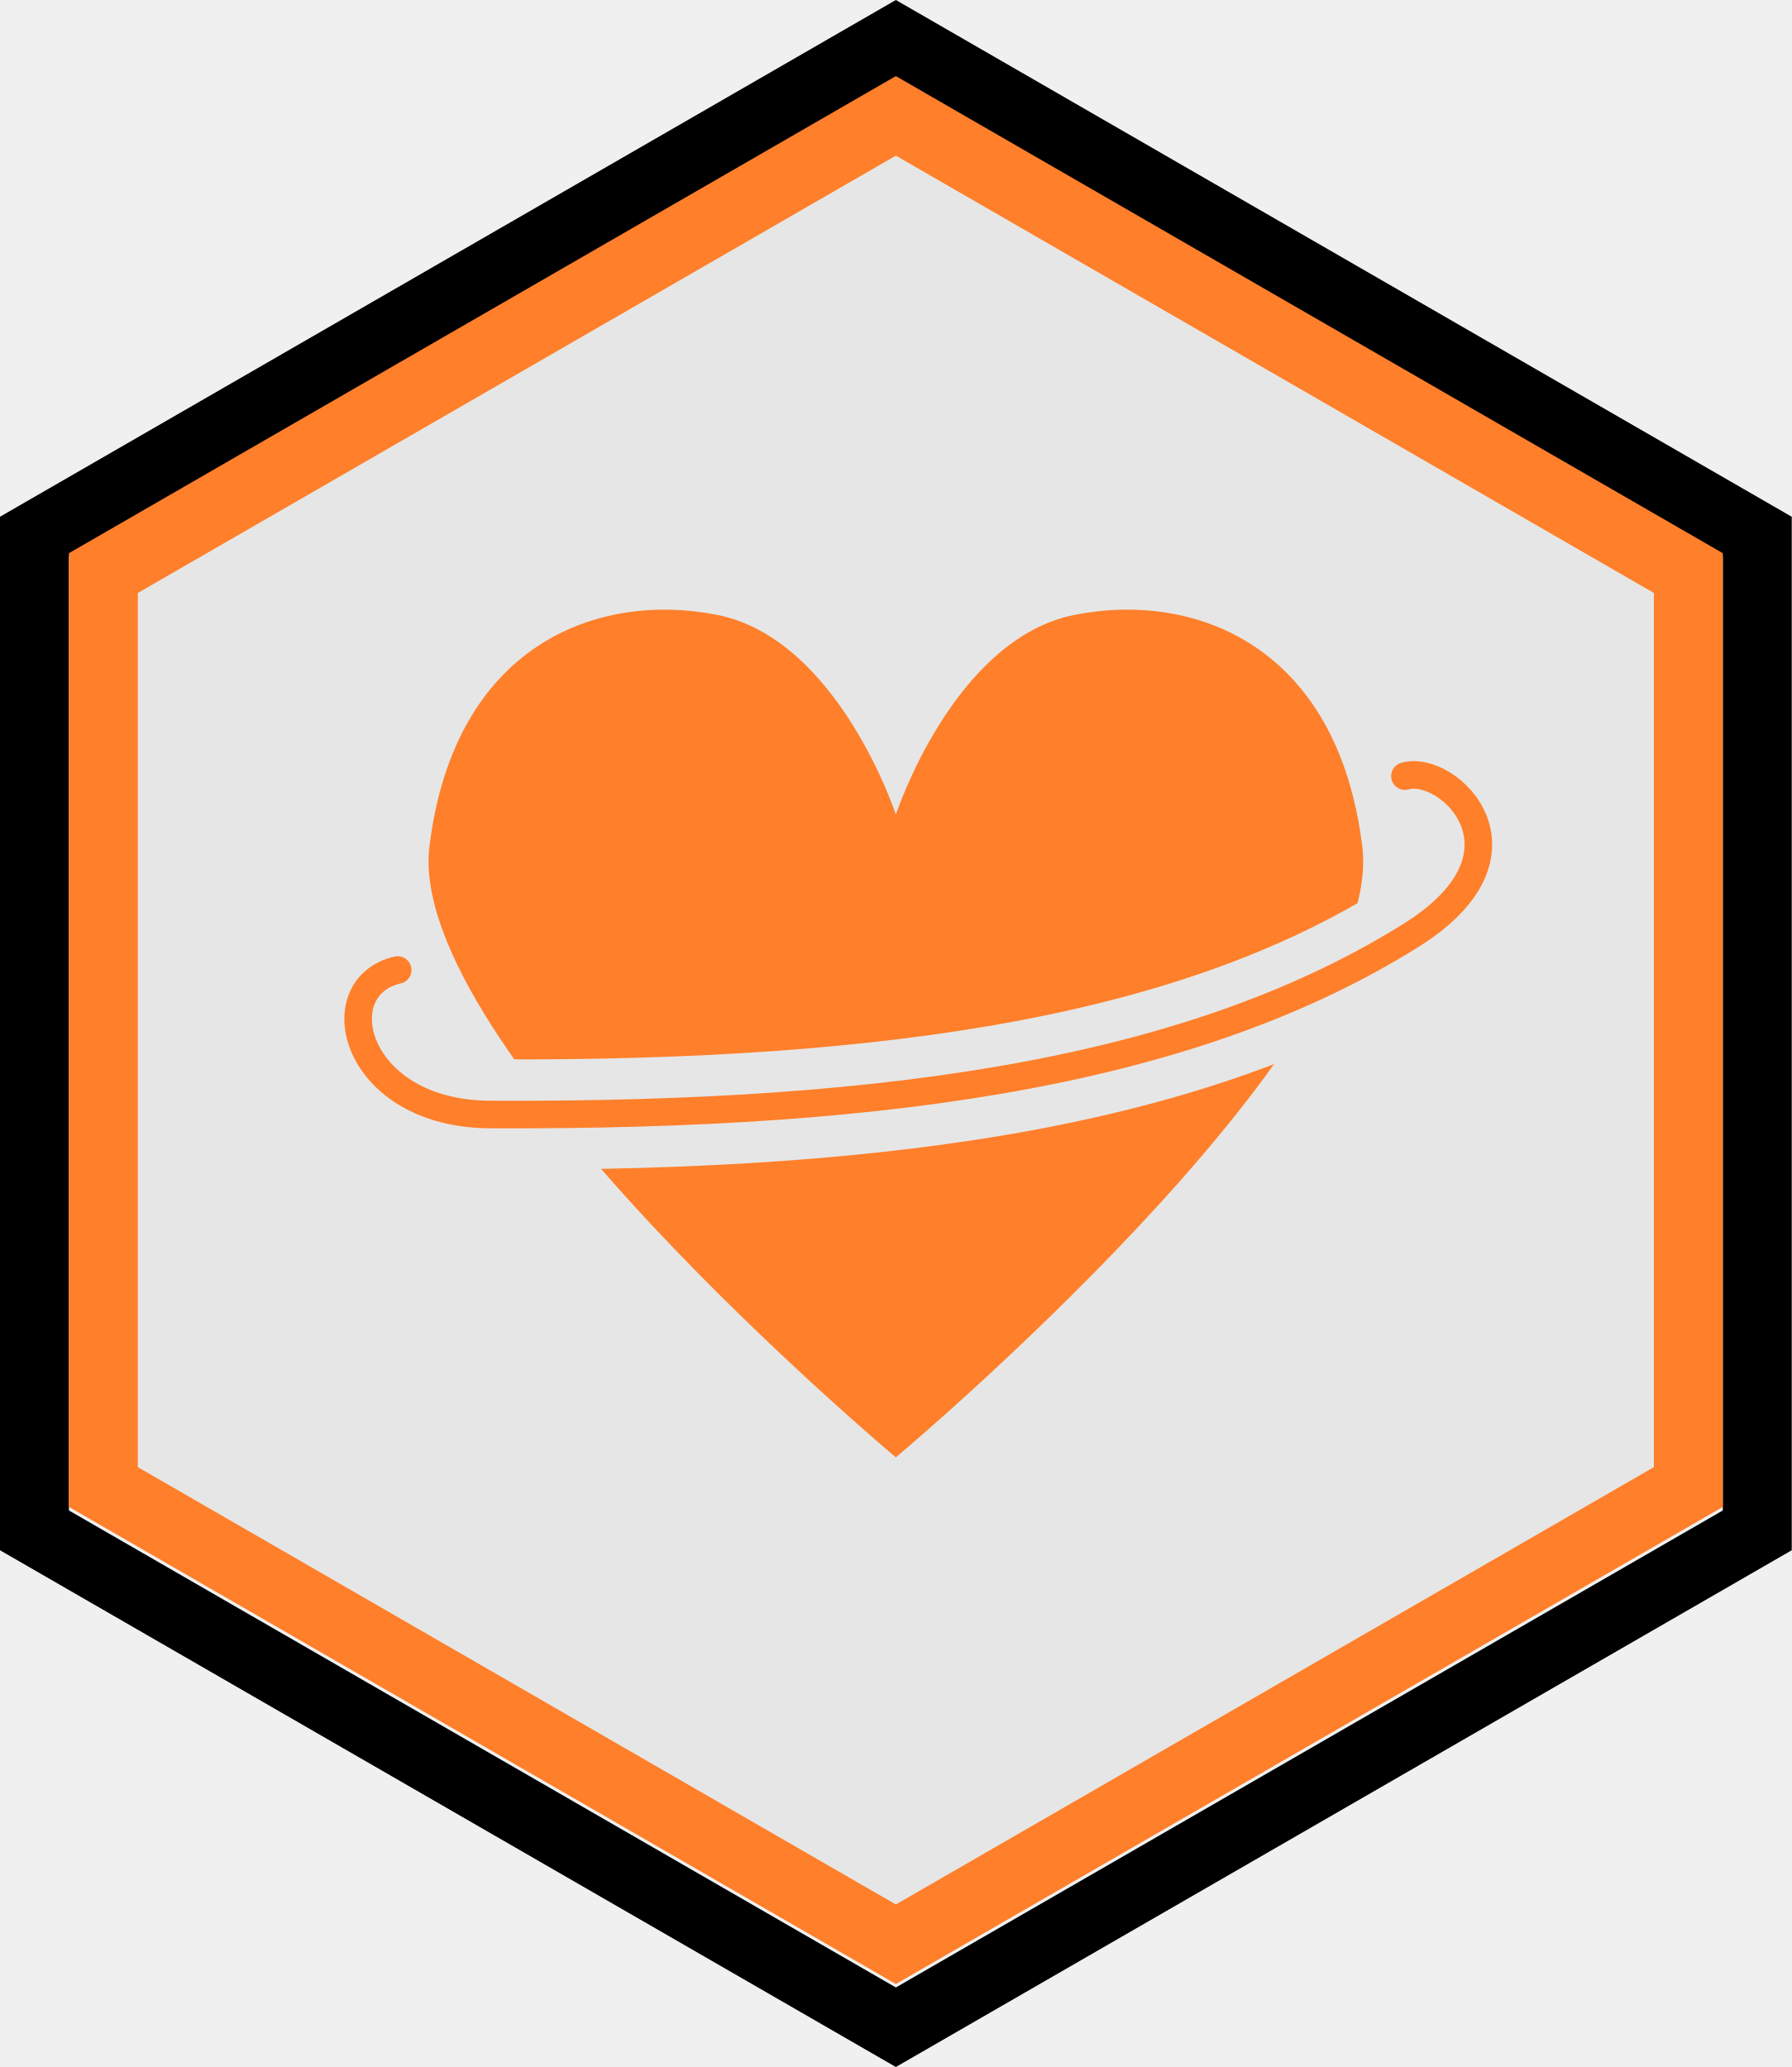
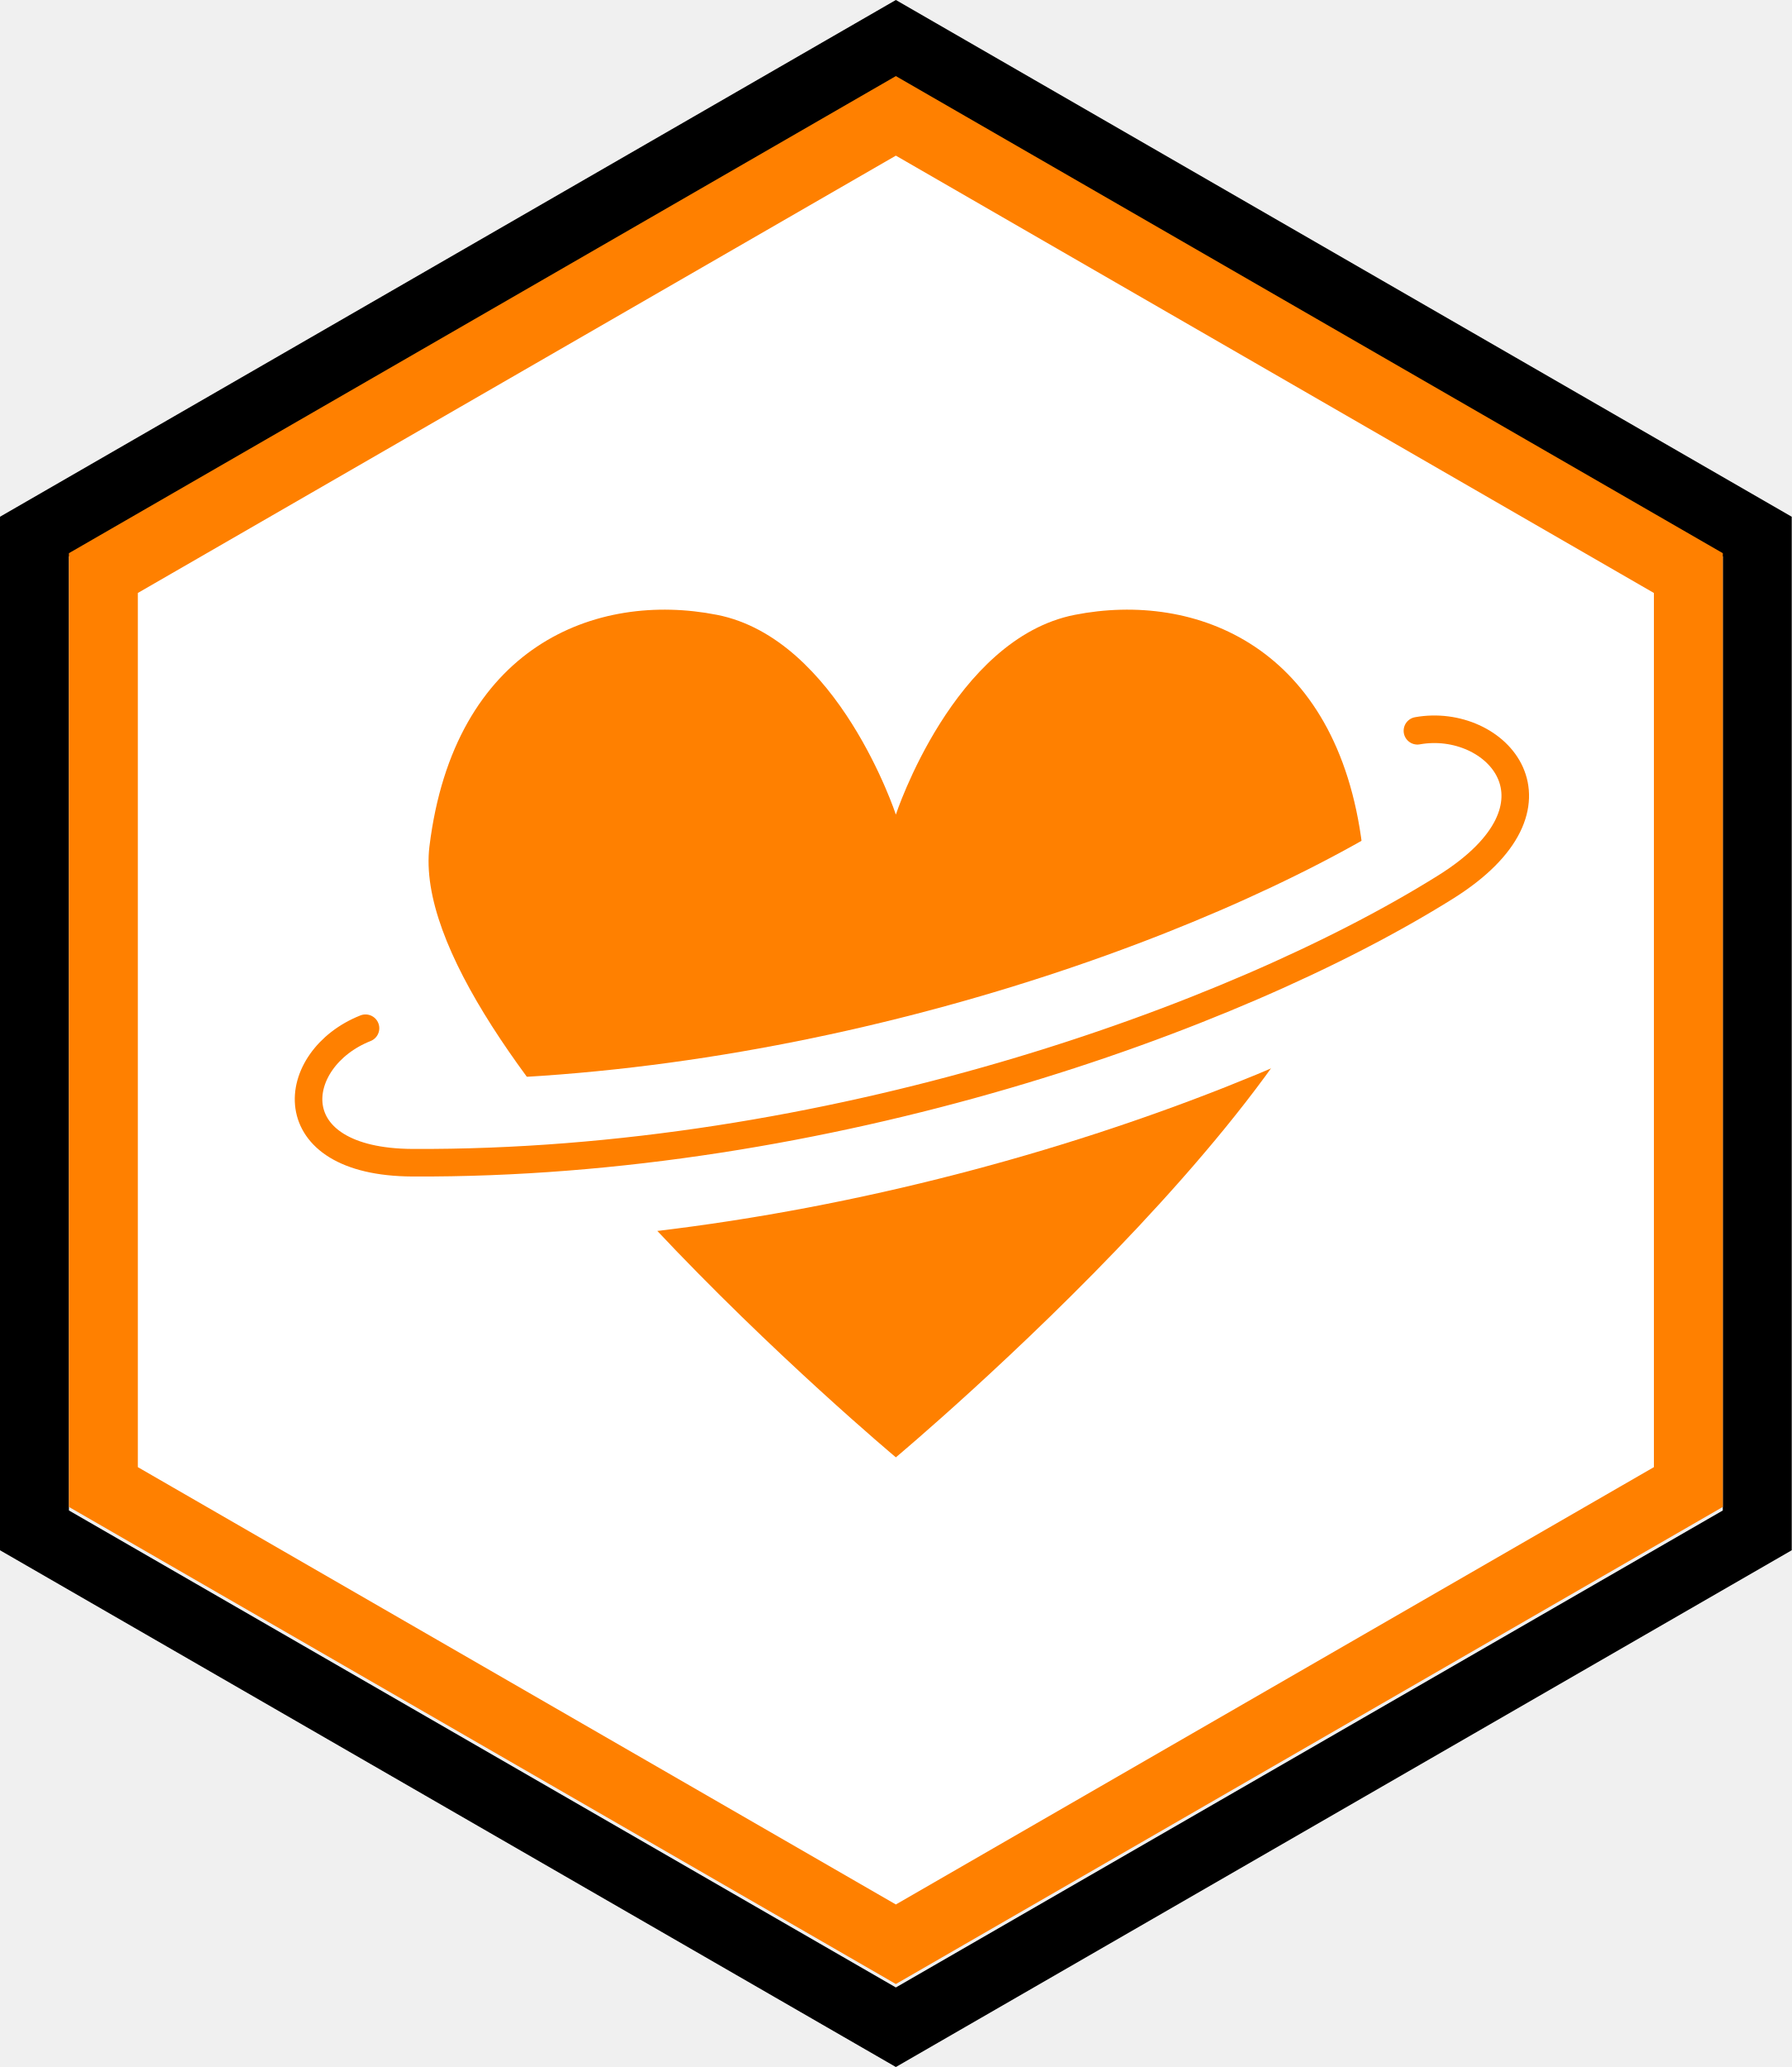
<svg xmlns="http://www.w3.org/2000/svg" xml:space="preserve" width="130" height="150">
  <defs>
    <mask id="a" maskUnits="userSpaceOnUse">
      <path d="M30.095 43.242h69.81v63.516h-69.81Z" style="fill:#fff;fill-opacity:1" />
-       <path d="M35.55 80.878c29.954.147 51.445-3.379 66.832-13.003" style="fill:none;stroke:#000;stroke-width:8;stroke-linecap:square;stroke-linejoin:miter;stroke-dasharray:none" />
+       <path d="M29.926 84.378c29.953.147 59.57-10.379 74.956-20.003" style="fill:none;stroke:#000;stroke-width:12;stroke-linecap:round;stroke-linejoin:round;stroke-dasharray:none" />
    </mask>
  </defs>
  <path fill="none" stroke="#ff3b57" d="M61.8 53.78 31 71.56.2 53.78V18.22L31 .44l30.8 17.78z" style="display:inline;mix-blend-mode:normal;fill:none;fill-opacity:1;stroke:#000;stroke-width:2.465;stroke-dasharray:none;stroke-dashoffset:0;stroke-opacity:1" transform="matrix(2.029196,0,0,2.027961,2.09495,1.993413)" />
-   <path d="M7.5 41.588v66.324l57.5 33.18 57.5-33.18V41.588L65 8.408z" style="display:inline;mix-blend-mode:normal;fill:#e6e6e6;stroke:#ff7f2a;stroke-width:5;stroke-dasharray:none;stroke-opacity:1" />
-   <path d="M28.852 70.391c-5.39 1.232-3.193 10.438 6.699 10.487 29.953.147 51.444-3.379 66.83-13.003 9.555-5.976 2.677-12.471-.444-11.553" style="fill:none;stroke:#ff7f2a;stroke-width:2;stroke-linecap:round;stroke-linejoin:round;stroke-dasharray:none;stroke-opacity:1" />
-   <path d="M31.16 61.412c1.789-14.513 12.064-18.523 20.86-16.794C60.815 46.348 65 59.114 65 59.114s4.185-12.766 12.98-14.496S97.051 46.9 98.84 61.412 65 105.758 65 105.758 29.372 75.925 31.16 61.412" mask="url(#a)" style="fill:#ff7f2a;stroke:none;stroke-linecap:square;stroke-linejoin:round;fill-opacity:1" />
+   <path d="M7.5 41.588v66.324l57.5 33.18 57.5-33.18V41.588L65 8.408z" style="display:inline;mix-blend-mode:normal;fill:#fff;stroke:#ff8000;stroke-width:5;stroke-dasharray:none;stroke-opacity:1" />
+   <path d="M31.16 61.412c1.789-14.513 12.064-18.523 20.86-16.794C60.815 46.348 65 59.114 65 59.114s4.185-12.766 12.98-14.496S97.051 46.9 98.84 61.412 65 105.758 65 105.758 29.372 75.925 31.16 61.412" mask="url(#a)" style="fill:#ff8000;stroke:none;stroke-linecap:square;stroke-linejoin:round;fill-opacity:1" />
+   <path d="M26.52 74.617c-5.568 2.205-6.486 9.712 3.406 9.76 29.953.148 59.57-10.378 74.956-20.002 9.554-5.976 3.664-12.37-2.04-11.343" style="fill:none;stroke:#ff8000;stroke-width:2;stroke-linecap:round;stroke-linejoin:round;stroke-dasharray:none;stroke-opacity:1" />
</svg>
